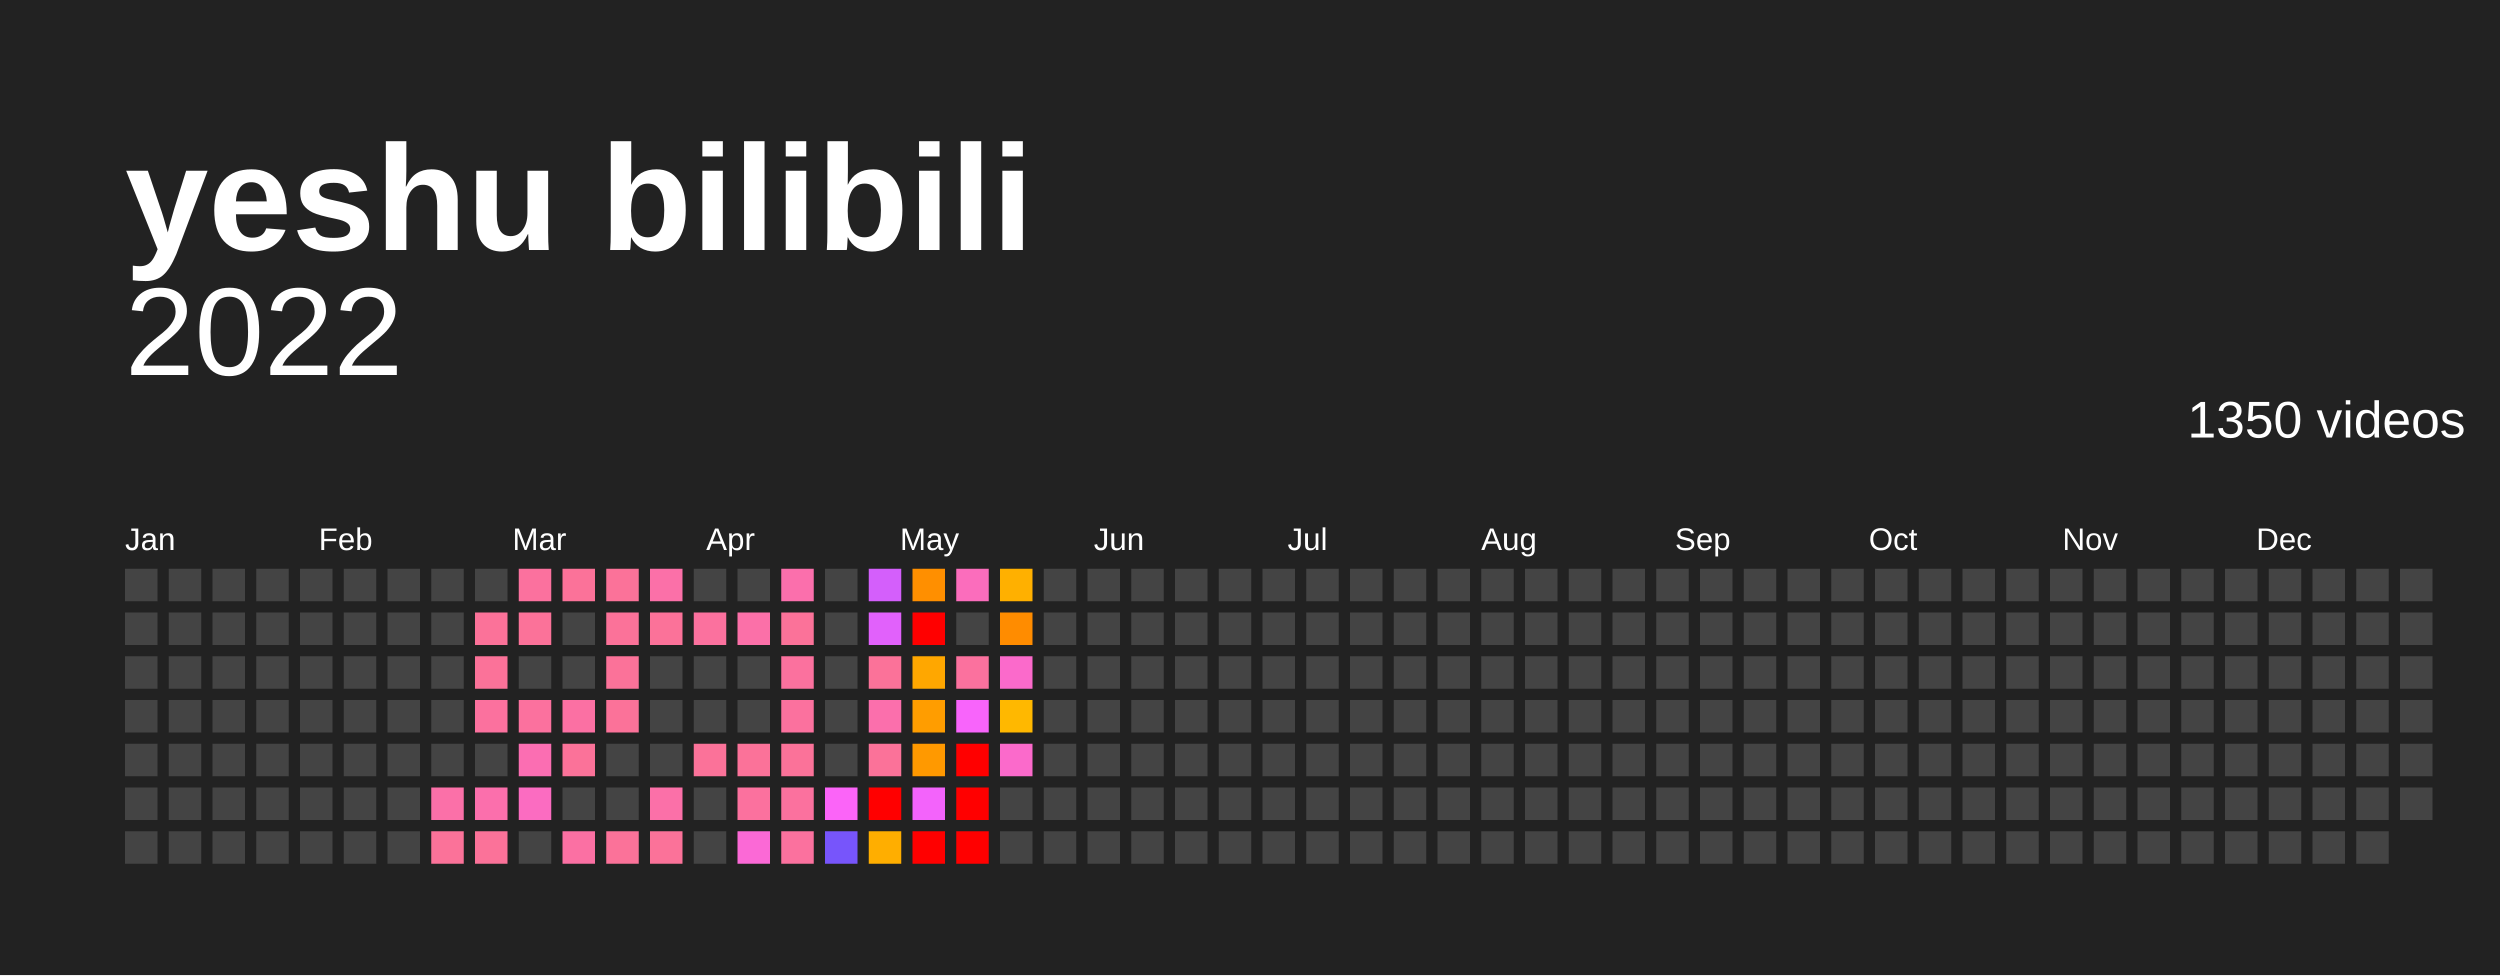
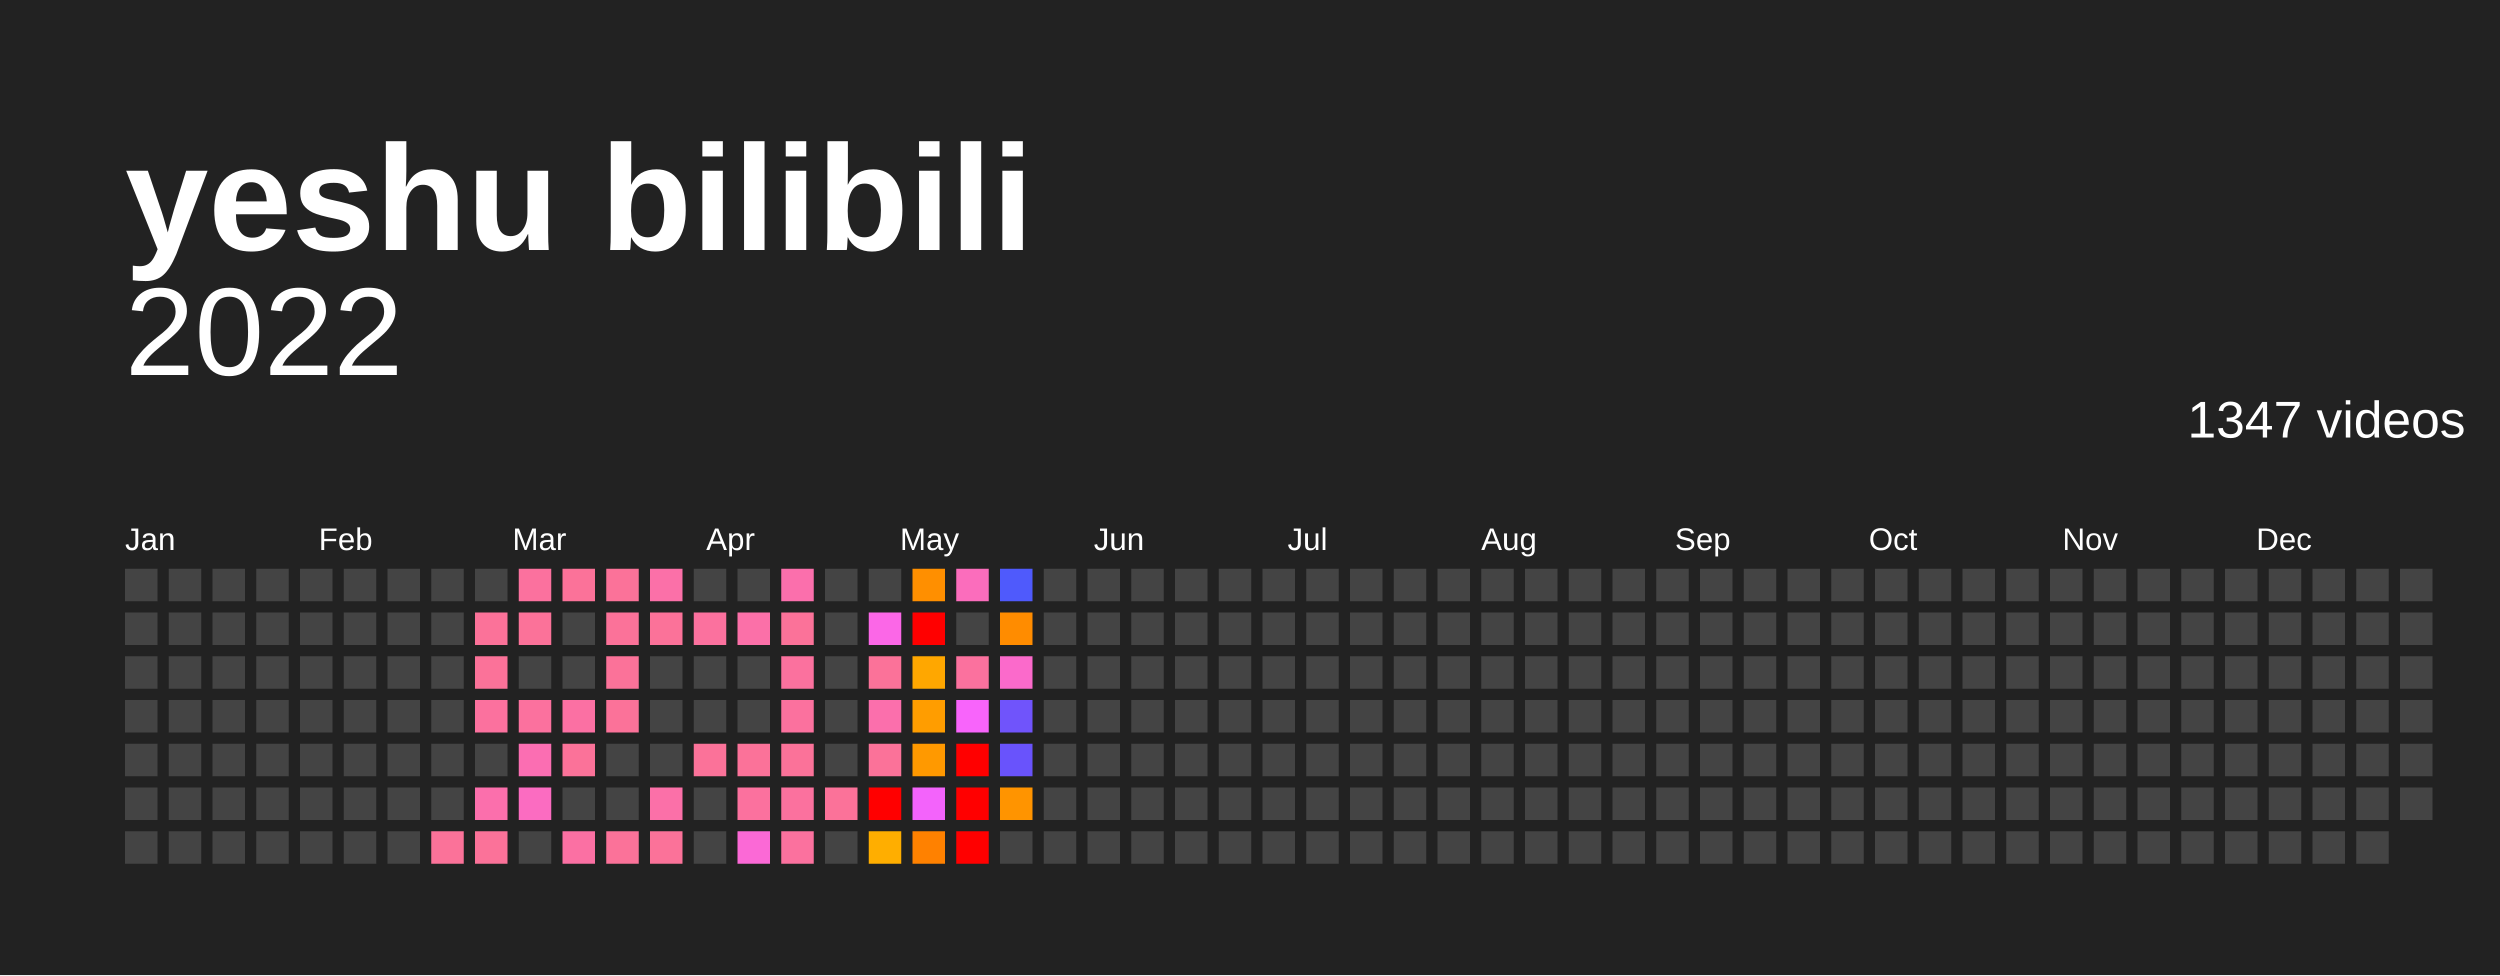
<svg xmlns="http://www.w3.org/2000/svg" baseProfile="full" height="78mm" version="1.1" viewBox="0,0,200,78" width="200mm">
  <defs />
  <rect fill="#222222" height="78" width="200" x="0" y="0" />
  <text fill="#FFFFFF" style="font-size:12px; font-family:Arial; font-weight:bold;" x="10" y="20">yeshu bilibili</text>
  <text alignment-baseline="hanging" fill="#FFFFFF" style="font-size:10.0px; font-family:Arial;" x="10" y="30">2022</text>
-   <text alignment-baseline="hanging" fill="#FFFFFF" style="font-size:4.125px; font-family:Arial;" x="175" y="35">1350 videos</text>
+   <text alignment-baseline="hanging" fill="#FFFFFF" style="font-size:4.125px; font-family:Arial;" x="175" y="35">1347 videos</text>
  <text fill="#FFFFFF" style="font-size:2.5px; font-family:Arial" x="10.0" y="44">Jan</text>
  <text fill="#FFFFFF" style="font-size:2.5px; font-family:Arial" x="25.5" y="44">Feb</text>
  <text fill="#FFFFFF" style="font-size:2.5px; font-family:Arial" x="41.0" y="44">Mar</text>
  <text fill="#FFFFFF" style="font-size:2.5px; font-family:Arial" x="56.5" y="44">Apr</text>
  <text fill="#FFFFFF" style="font-size:2.5px; font-family:Arial" x="72.0" y="44">May</text>
  <text fill="#FFFFFF" style="font-size:2.5px; font-family:Arial" x="87.5" y="44">Jun</text>
  <text fill="#FFFFFF" style="font-size:2.5px; font-family:Arial" x="103.0" y="44">Jul</text>
  <text fill="#FFFFFF" style="font-size:2.5px; font-family:Arial" x="118.5" y="44">Aug</text>
  <text fill="#FFFFFF" style="font-size:2.5px; font-family:Arial" x="134.0" y="44">Sep</text>
  <text fill="#FFFFFF" style="font-size:2.5px; font-family:Arial" x="149.5" y="44">Oct</text>
  <text fill="#FFFFFF" style="font-size:2.5px; font-family:Arial" x="165.0" y="44">Nov</text>
  <text fill="#FFFFFF" style="font-size:2.5px; font-family:Arial" x="180.5" y="44">Dec</text>
  <rect fill="#444444" height="2.6" width="2.6" x="10.0" y="45.5" />
  <rect fill="#444444" height="2.6" width="2.6" x="10.0" y="49.0" />
  <rect fill="#444444" height="2.6" width="2.6" x="10.0" y="52.5" />
  <rect fill="#444444" height="2.6" width="2.6" x="10.0" y="56.0" />
  <rect fill="#444444" height="2.6" width="2.6" x="10.0" y="59.5" />
  <rect fill="#444444" height="2.6" width="2.6" x="10.0" y="63.0" />
  <rect fill="#444444" height="2.6" width="2.6" x="10.0" y="66.5" />
  <rect fill="#444444" height="2.6" width="2.6" x="13.5" y="45.5" />
  <rect fill="#444444" height="2.6" width="2.6" x="13.5" y="49.0" />
  <rect fill="#444444" height="2.6" width="2.6" x="13.5" y="52.5" />
  <rect fill="#444444" height="2.6" width="2.6" x="13.5" y="56.0" />
  <rect fill="#444444" height="2.6" width="2.6" x="13.5" y="59.5" />
  <rect fill="#444444" height="2.6" width="2.6" x="13.5" y="63.0" />
  <rect fill="#444444" height="2.6" width="2.6" x="13.5" y="66.5" />
  <rect fill="#444444" height="2.6" width="2.6" x="17.0" y="45.5" />
  <rect fill="#444444" height="2.6" width="2.6" x="17.0" y="49.0" />
  <rect fill="#444444" height="2.6" width="2.6" x="17.0" y="52.5" />
  <rect fill="#444444" height="2.6" width="2.6" x="17.0" y="56.0" />
  <rect fill="#444444" height="2.6" width="2.6" x="17.0" y="59.5" />
  <rect fill="#444444" height="2.6" width="2.6" x="17.0" y="63.0" />
  <rect fill="#444444" height="2.6" width="2.6" x="17.0" y="66.5" />
  <rect fill="#444444" height="2.6" width="2.6" x="20.5" y="45.5" />
  <rect fill="#444444" height="2.6" width="2.6" x="20.5" y="49.0" />
  <rect fill="#444444" height="2.6" width="2.6" x="20.5" y="52.5" />
  <rect fill="#444444" height="2.6" width="2.6" x="20.5" y="56.0" />
  <rect fill="#444444" height="2.6" width="2.6" x="20.5" y="59.5" />
  <rect fill="#444444" height="2.6" width="2.6" x="20.5" y="63.0" />
  <rect fill="#444444" height="2.6" width="2.6" x="20.5" y="66.5" />
  <rect fill="#444444" height="2.6" width="2.6" x="24.0" y="45.5" />
  <rect fill="#444444" height="2.6" width="2.6" x="24.0" y="49.0" />
  <rect fill="#444444" height="2.6" width="2.6" x="24.0" y="52.5" />
  <rect fill="#444444" height="2.6" width="2.6" x="24.0" y="56.0" />
  <rect fill="#444444" height="2.6" width="2.6" x="24.0" y="59.5" />
  <rect fill="#444444" height="2.6" width="2.6" x="24.0" y="63.0" />
  <rect fill="#444444" height="2.6" width="2.6" x="24.0" y="66.5" />
  <rect fill="#444444" height="2.6" width="2.6" x="27.5" y="45.5" />
  <rect fill="#444444" height="2.6" width="2.6" x="27.5" y="49.0" />
  <rect fill="#444444" height="2.6" width="2.6" x="27.5" y="52.5" />
  <rect fill="#444444" height="2.6" width="2.6" x="27.5" y="56.0" />
  <rect fill="#444444" height="2.6" width="2.6" x="27.5" y="59.5" />
  <rect fill="#444444" height="2.6" width="2.6" x="27.5" y="63.0" />
  <rect fill="#444444" height="2.6" width="2.6" x="27.5" y="66.5" />
  <rect fill="#444444" height="2.6" width="2.6" x="31.0" y="45.5" />
  <rect fill="#444444" height="2.6" width="2.6" x="31.0" y="49.0" />
  <rect fill="#444444" height="2.6" width="2.6" x="31.0" y="52.5" />
  <rect fill="#444444" height="2.6" width="2.6" x="31.0" y="56.0" />
  <rect fill="#444444" height="2.6" width="2.6" x="31.0" y="59.5" />
  <rect fill="#444444" height="2.6" width="2.6" x="31.0" y="63.0" />
  <rect fill="#444444" height="2.6" width="2.6" x="31.0" y="66.5" />
  <rect fill="#444444" height="2.6" width="2.6" x="34.5" y="45.5" />
  <rect fill="#444444" height="2.6" width="2.6" x="34.5" y="49.0" />
  <rect fill="#444444" height="2.6" width="2.6" x="34.5" y="52.5" />
  <rect fill="#444444" height="2.6" width="2.6" x="34.5" y="56.0" />
  <rect fill="#444444" height="2.6" width="2.6" x="34.5" y="59.5" />
-   <rect fill="#fb70a8" height="2.6" width="2.6" x="34.5" y="63.0" />
+   <rect fill="#444444" height="2.6" width="2.6" x="34.5" y="63.0" />
  <rect fill="#fb7299" height="2.6" width="2.6" x="34.5" y="66.5" />
  <rect fill="#444444" height="2.6" width="2.6" x="38.0" y="45.5" />
  <rect fill="#fb7299" height="2.6" width="2.6" x="38.0" y="49.0" />
  <rect fill="#fb7299" height="2.6" width="2.6" x="38.0" y="52.5" />
  <rect fill="#fb719e" height="2.6" width="2.6" x="38.0" y="56.0" />
  <rect fill="#444444" height="2.6" width="2.6" x="38.0" y="59.5" />
  <rect fill="#fb6fac" height="2.6" width="2.6" x="38.0" y="63.0" />
  <rect fill="#fb7299" height="2.6" width="2.6" x="38.0" y="66.5" />
  <rect fill="#fb719e" height="2.6" width="2.6" x="41.5" y="45.5" />
  <rect fill="#fb7299" height="2.6" width="2.6" x="41.5" y="49.0" />
  <rect fill="#444444" height="2.6" width="2.6" x="41.5" y="52.5" />
  <rect fill="#fb719e" height="2.6" width="2.6" x="41.5" y="56.0" />
  <rect fill="#fb6eb2" height="2.6" width="2.6" x="41.5" y="59.5" />
  <rect fill="#fb6cc1" height="2.6" width="2.6" x="41.5" y="63.0" />
  <rect fill="#444444" height="2.6" width="2.6" x="41.5" y="66.5" />
  <rect fill="#fb7299" height="2.6" width="2.6" x="45.0" y="45.5" />
  <rect fill="#444444" height="2.6" width="2.6" x="45.0" y="49.0" />
  <rect fill="#444444" height="2.6" width="2.6" x="45.0" y="52.5" />
  <rect fill="#fb70a3" height="2.6" width="2.6" x="45.0" y="56.0" />
  <rect fill="#fb7299" height="2.6" width="2.6" x="45.0" y="59.5" />
  <rect fill="#444444" height="2.6" width="2.6" x="45.0" y="63.0" />
  <rect fill="#fb70a3" height="2.6" width="2.6" x="45.0" y="66.5" />
  <rect fill="#fb7299" height="2.6" width="2.6" x="48.5" y="45.5" />
  <rect fill="#fb7299" height="2.6" width="2.6" x="48.5" y="49.0" />
  <rect fill="#fb7299" height="2.6" width="2.6" x="48.5" y="52.5" />
  <rect fill="#fb7299" height="2.6" width="2.6" x="48.5" y="56.0" />
  <rect fill="#444444" height="2.6" width="2.6" x="48.5" y="59.5" />
  <rect fill="#444444" height="2.6" width="2.6" x="48.5" y="63.0" />
  <rect fill="#fb7299" height="2.6" width="2.6" x="48.5" y="66.5" />
  <rect fill="#fb70a8" height="2.6" width="2.6" x="52.0" y="45.5" />
  <rect fill="#fb7299" height="2.6" width="2.6" x="52.0" y="49.0" />
  <rect fill="#444444" height="2.6" width="2.6" x="52.0" y="52.5" />
  <rect fill="#444444" height="2.6" width="2.6" x="52.0" y="56.0" />
  <rect fill="#444444" height="2.6" width="2.6" x="52.0" y="59.5" />
  <rect fill="#fb70a8" height="2.6" width="2.6" x="52.0" y="63.0" />
  <rect fill="#fb7299" height="2.6" width="2.6" x="52.0" y="66.5" />
  <rect fill="#444444" height="2.6" width="2.6" x="55.5" y="45.5" />
  <rect fill="#fb719e" height="2.6" width="2.6" x="55.5" y="49.0" />
  <rect fill="#444444" height="2.6" width="2.6" x="55.5" y="52.5" />
  <rect fill="#444444" height="2.6" width="2.6" x="55.5" y="56.0" />
  <rect fill="#fb7299" height="2.6" width="2.6" x="55.5" y="59.5" />
  <rect fill="#444444" height="2.6" width="2.6" x="55.5" y="63.0" />
  <rect fill="#444444" height="2.6" width="2.6" x="55.5" y="66.5" />
  <rect fill="#444444" height="2.6" width="2.6" x="59.0" y="45.5" />
  <rect fill="#fb70a8" height="2.6" width="2.6" x="59.0" y="49.0" />
  <rect fill="#444444" height="2.6" width="2.6" x="59.0" y="52.5" />
  <rect fill="#444444" height="2.6" width="2.6" x="59.0" y="56.0" />
  <rect fill="#fb7299" height="2.6" width="2.6" x="59.0" y="59.5" />
  <rect fill="#fb719e" height="2.6" width="2.6" x="59.0" y="63.0" />
  <rect fill="#fb69d6" height="2.6" width="2.6" x="59.0" y="66.5" />
  <rect fill="#fb6fac" height="2.6" width="2.6" x="62.5" y="45.5" />
  <rect fill="#fb7299" height="2.6" width="2.6" x="62.5" y="49.0" />
  <rect fill="#fb719e" height="2.6" width="2.6" x="62.5" y="52.5" />
  <rect fill="#fb719e" height="2.6" width="2.6" x="62.5" y="56.0" />
  <rect fill="#fb7299" height="2.6" width="2.6" x="62.5" y="59.5" />
  <rect fill="#fb719e" height="2.6" width="2.6" x="62.5" y="63.0" />
  <rect fill="#fb719e" height="2.6" width="2.6" x="62.5" y="66.5" />
  <rect fill="#444444" height="2.6" width="2.6" x="66.0" y="45.5" />
  <rect fill="#444444" height="2.6" width="2.6" x="66.0" y="49.0" />
  <rect fill="#444444" height="2.6" width="2.6" x="66.0" y="52.5" />
  <rect fill="#444444" height="2.6" width="2.6" x="66.0" y="56.0" />
  <rect fill="#444444" height="2.6" width="2.6" x="66.0" y="59.5" />
-   <rect fill="#fb64f8" height="2.6" width="2.6" x="66.0" y="63.0" />
-   <rect fill="#7755fb" height="2.6" width="2.6" x="66.0" y="66.5" />
-   <rect fill="#d45ffb" height="2.6" width="2.6" x="69.5" y="45.5" />
-   <rect fill="#e161fb" height="2.6" width="2.6" x="69.5" y="49.0" />
+   <rect fill="#fb7299" height="2.6" width="2.6" x="66.0" y="63.0" />
+   <rect fill="#444444" height="2.6" width="2.6" x="66.0" y="66.5" />
+   <rect fill="#444444" height="2.6" width="2.6" x="69.5" y="45.5" />
+   <rect fill="#fb67e7" height="2.6" width="2.6" x="69.5" y="49.0" />
  <rect fill="#fb7299" height="2.6" width="2.6" x="69.5" y="52.5" />
  <rect fill="#fb6fac" height="2.6" width="2.6" x="69.5" y="56.0" />
  <rect fill="#fb7299" height="2.6" width="2.6" x="69.5" y="59.5" />
  <rect fill="red" height="2.6" width="2.6" x="69.5" y="63.0" />
  <rect fill="#ffae00" height="2.6" width="2.6" x="69.5" y="66.5" />
  <rect fill="#ff8f00" height="2.6" width="2.6" x="73.0" y="45.5" />
  <rect fill="red" height="2.6" width="2.6" x="73.0" y="49.0" />
  <rect fill="#ffa700" height="2.6" width="2.6" x="73.0" y="52.5" />
  <rect fill="#ff9d00" height="2.6" width="2.6" x="73.0" y="56.0" />
  <rect fill="#ff9900" height="2.6" width="2.6" x="73.0" y="59.5" />
  <rect fill="#f363fb" height="2.6" width="2.6" x="73.0" y="63.0" />
-   <rect fill="red" height="2.6" width="2.6" x="73.0" y="66.5" />
+   <rect fill="#ff8100" height="2.6" width="2.6" x="73.0" y="66.5" />
  <rect fill="#fb6dbc" height="2.6" width="2.6" x="76.5" y="45.5" />
  <rect fill="#444444" height="2.6" width="2.6" x="76.5" y="49.0" />
  <rect fill="#fb719e" height="2.6" width="2.6" x="76.5" y="52.5" />
  <rect fill="#f864fb" height="2.6" width="2.6" x="76.5" y="56.0" />
  <rect fill="red" height="2.6" width="2.6" x="76.5" y="59.5" />
  <rect fill="red" height="2.6" width="2.6" x="76.5" y="63.0" />
  <rect fill="red" height="2.6" width="2.6" x="76.5" y="66.5" />
-   <rect fill="#ffb000" height="2.6" width="2.6" x="80.0" y="45.5" />
+   <rect fill="#4f5afc" height="2.6" width="2.6" x="80.0" y="45.5" />
  <rect fill="#ff8c00" height="2.6" width="2.6" x="80.0" y="49.0" />
  <rect fill="#fb6acb" height="2.6" width="2.6" x="80.0" y="52.5" />
-   <rect fill="#ffb800" height="2.6" width="2.6" x="80.0" y="56.0" />
-   <rect fill="#fb6acb" height="2.6" width="2.6" x="80.0" y="59.5" />
-   <rect fill="#444444" height="2.6" width="2.6" x="80.0" y="63.0" />
+   <rect fill="#7054fb" height="2.6" width="2.6" x="80.0" y="56.0" />
+   <rect fill="#6953fc" height="2.6" width="2.6" x="80.0" y="59.5" />
+   <rect fill="#ff9400" height="2.6" width="2.6" x="80.0" y="63.0" />
  <rect fill="#444444" height="2.6" width="2.6" x="80.0" y="66.5" />
  <rect fill="#444444" height="2.6" width="2.6" x="83.5" y="45.5" />
  <rect fill="#444444" height="2.6" width="2.6" x="83.5" y="49.0" />
  <rect fill="#444444" height="2.6" width="2.6" x="83.5" y="52.5" />
  <rect fill="#444444" height="2.6" width="2.6" x="83.5" y="56.0" />
  <rect fill="#444444" height="2.6" width="2.6" x="83.5" y="59.5" />
  <rect fill="#444444" height="2.6" width="2.6" x="83.5" y="63.0" />
  <rect fill="#444444" height="2.6" width="2.6" x="83.5" y="66.5" />
  <rect fill="#444444" height="2.6" width="2.6" x="87.0" y="45.5" />
  <rect fill="#444444" height="2.6" width="2.6" x="87.0" y="49.0" />
  <rect fill="#444444" height="2.6" width="2.6" x="87.0" y="52.5" />
  <rect fill="#444444" height="2.6" width="2.6" x="87.0" y="56.0" />
  <rect fill="#444444" height="2.6" width="2.6" x="87.0" y="59.5" />
  <rect fill="#444444" height="2.6" width="2.6" x="87.0" y="63.0" />
  <rect fill="#444444" height="2.6" width="2.6" x="87.0" y="66.5" />
  <rect fill="#444444" height="2.6" width="2.6" x="90.5" y="45.5" />
  <rect fill="#444444" height="2.6" width="2.6" x="90.5" y="49.0" />
  <rect fill="#444444" height="2.6" width="2.6" x="90.5" y="52.5" />
  <rect fill="#444444" height="2.6" width="2.6" x="90.5" y="56.0" />
  <rect fill="#444444" height="2.6" width="2.6" x="90.5" y="59.5" />
  <rect fill="#444444" height="2.6" width="2.6" x="90.5" y="63.0" />
  <rect fill="#444444" height="2.6" width="2.6" x="90.5" y="66.5" />
  <rect fill="#444444" height="2.6" width="2.6" x="94.0" y="45.5" />
  <rect fill="#444444" height="2.6" width="2.6" x="94.0" y="49.0" />
  <rect fill="#444444" height="2.6" width="2.6" x="94.0" y="52.5" />
  <rect fill="#444444" height="2.6" width="2.6" x="94.0" y="56.0" />
  <rect fill="#444444" height="2.6" width="2.6" x="94.0" y="59.5" />
  <rect fill="#444444" height="2.6" width="2.6" x="94.0" y="63.0" />
  <rect fill="#444444" height="2.6" width="2.6" x="94.0" y="66.5" />
  <rect fill="#444444" height="2.6" width="2.6" x="97.5" y="45.5" />
  <rect fill="#444444" height="2.6" width="2.6" x="97.5" y="49.0" />
  <rect fill="#444444" height="2.6" width="2.6" x="97.5" y="52.5" />
  <rect fill="#444444" height="2.6" width="2.6" x="97.5" y="56.0" />
  <rect fill="#444444" height="2.6" width="2.6" x="97.5" y="59.5" />
  <rect fill="#444444" height="2.6" width="2.6" x="97.5" y="63.0" />
  <rect fill="#444444" height="2.6" width="2.6" x="97.5" y="66.5" />
  <rect fill="#444444" height="2.6" width="2.6" x="101.0" y="45.5" />
  <rect fill="#444444" height="2.6" width="2.6" x="101.0" y="49.0" />
  <rect fill="#444444" height="2.6" width="2.6" x="101.0" y="52.5" />
  <rect fill="#444444" height="2.6" width="2.6" x="101.0" y="56.0" />
  <rect fill="#444444" height="2.6" width="2.6" x="101.0" y="59.5" />
  <rect fill="#444444" height="2.6" width="2.6" x="101.0" y="63.0" />
  <rect fill="#444444" height="2.6" width="2.6" x="101.0" y="66.5" />
  <rect fill="#444444" height="2.6" width="2.6" x="104.5" y="45.5" />
  <rect fill="#444444" height="2.6" width="2.6" x="104.5" y="49.0" />
  <rect fill="#444444" height="2.6" width="2.6" x="104.5" y="52.5" />
  <rect fill="#444444" height="2.6" width="2.6" x="104.5" y="56.0" />
  <rect fill="#444444" height="2.6" width="2.6" x="104.5" y="59.5" />
  <rect fill="#444444" height="2.6" width="2.6" x="104.5" y="63.0" />
  <rect fill="#444444" height="2.6" width="2.6" x="104.5" y="66.5" />
  <rect fill="#444444" height="2.6" width="2.6" x="108.0" y="45.5" />
  <rect fill="#444444" height="2.6" width="2.6" x="108.0" y="49.0" />
  <rect fill="#444444" height="2.6" width="2.6" x="108.0" y="52.5" />
  <rect fill="#444444" height="2.6" width="2.6" x="108.0" y="56.0" />
  <rect fill="#444444" height="2.6" width="2.6" x="108.0" y="59.5" />
  <rect fill="#444444" height="2.6" width="2.6" x="108.0" y="63.0" />
  <rect fill="#444444" height="2.6" width="2.6" x="108.0" y="66.5" />
  <rect fill="#444444" height="2.6" width="2.6" x="111.5" y="45.5" />
  <rect fill="#444444" height="2.6" width="2.6" x="111.5" y="49.0" />
  <rect fill="#444444" height="2.6" width="2.6" x="111.5" y="52.5" />
  <rect fill="#444444" height="2.6" width="2.6" x="111.5" y="56.0" />
  <rect fill="#444444" height="2.6" width="2.6" x="111.5" y="59.5" />
  <rect fill="#444444" height="2.6" width="2.6" x="111.5" y="63.0" />
  <rect fill="#444444" height="2.6" width="2.6" x="111.5" y="66.5" />
  <rect fill="#444444" height="2.6" width="2.6" x="115.0" y="45.5" />
  <rect fill="#444444" height="2.6" width="2.6" x="115.0" y="49.0" />
  <rect fill="#444444" height="2.6" width="2.6" x="115.0" y="52.5" />
  <rect fill="#444444" height="2.6" width="2.6" x="115.0" y="56.0" />
  <rect fill="#444444" height="2.6" width="2.6" x="115.0" y="59.5" />
  <rect fill="#444444" height="2.6" width="2.6" x="115.0" y="63.0" />
  <rect fill="#444444" height="2.6" width="2.6" x="115.0" y="66.5" />
  <rect fill="#444444" height="2.6" width="2.6" x="118.5" y="45.5" />
  <rect fill="#444444" height="2.6" width="2.6" x="118.5" y="49.0" />
  <rect fill="#444444" height="2.6" width="2.6" x="118.5" y="52.5" />
  <rect fill="#444444" height="2.6" width="2.6" x="118.5" y="56.0" />
  <rect fill="#444444" height="2.6" width="2.6" x="118.5" y="59.5" />
  <rect fill="#444444" height="2.6" width="2.6" x="118.5" y="63.0" />
  <rect fill="#444444" height="2.6" width="2.6" x="118.5" y="66.5" />
  <rect fill="#444444" height="2.6" width="2.6" x="122.0" y="45.5" />
  <rect fill="#444444" height="2.6" width="2.6" x="122.0" y="49.0" />
  <rect fill="#444444" height="2.6" width="2.6" x="122.0" y="52.5" />
  <rect fill="#444444" height="2.6" width="2.6" x="122.0" y="56.0" />
  <rect fill="#444444" height="2.6" width="2.6" x="122.0" y="59.5" />
  <rect fill="#444444" height="2.6" width="2.6" x="122.0" y="63.0" />
  <rect fill="#444444" height="2.6" width="2.6" x="122.0" y="66.5" />
  <rect fill="#444444" height="2.6" width="2.6" x="125.5" y="45.5" />
  <rect fill="#444444" height="2.6" width="2.6" x="125.5" y="49.0" />
  <rect fill="#444444" height="2.6" width="2.6" x="125.5" y="52.5" />
  <rect fill="#444444" height="2.6" width="2.6" x="125.5" y="56.0" />
  <rect fill="#444444" height="2.6" width="2.6" x="125.5" y="59.5" />
  <rect fill="#444444" height="2.6" width="2.6" x="125.5" y="63.0" />
  <rect fill="#444444" height="2.6" width="2.6" x="125.5" y="66.5" />
  <rect fill="#444444" height="2.6" width="2.6" x="129.0" y="45.5" />
  <rect fill="#444444" height="2.6" width="2.6" x="129.0" y="49.0" />
  <rect fill="#444444" height="2.6" width="2.6" x="129.0" y="52.5" />
  <rect fill="#444444" height="2.6" width="2.6" x="129.0" y="56.0" />
  <rect fill="#444444" height="2.6" width="2.6" x="129.0" y="59.5" />
  <rect fill="#444444" height="2.6" width="2.6" x="129.0" y="63.0" />
  <rect fill="#444444" height="2.6" width="2.6" x="129.0" y="66.5" />
  <rect fill="#444444" height="2.6" width="2.6" x="132.5" y="45.5" />
  <rect fill="#444444" height="2.6" width="2.6" x="132.5" y="49.0" />
  <rect fill="#444444" height="2.6" width="2.6" x="132.5" y="52.5" />
  <rect fill="#444444" height="2.6" width="2.6" x="132.5" y="56.0" />
  <rect fill="#444444" height="2.6" width="2.6" x="132.5" y="59.5" />
  <rect fill="#444444" height="2.6" width="2.6" x="132.5" y="63.0" />
  <rect fill="#444444" height="2.6" width="2.6" x="132.5" y="66.5" />
  <rect fill="#444444" height="2.6" width="2.6" x="136.0" y="45.5" />
  <rect fill="#444444" height="2.6" width="2.6" x="136.0" y="49.0" />
  <rect fill="#444444" height="2.6" width="2.6" x="136.0" y="52.5" />
  <rect fill="#444444" height="2.6" width="2.6" x="136.0" y="56.0" />
  <rect fill="#444444" height="2.6" width="2.6" x="136.0" y="59.5" />
  <rect fill="#444444" height="2.6" width="2.6" x="136.0" y="63.0" />
  <rect fill="#444444" height="2.6" width="2.6" x="136.0" y="66.5" />
  <rect fill="#444444" height="2.6" width="2.6" x="139.5" y="45.5" />
  <rect fill="#444444" height="2.6" width="2.6" x="139.5" y="49.0" />
  <rect fill="#444444" height="2.6" width="2.6" x="139.5" y="52.5" />
  <rect fill="#444444" height="2.6" width="2.6" x="139.5" y="56.0" />
  <rect fill="#444444" height="2.6" width="2.6" x="139.5" y="59.5" />
  <rect fill="#444444" height="2.6" width="2.6" x="139.5" y="63.0" />
  <rect fill="#444444" height="2.6" width="2.6" x="139.5" y="66.5" />
  <rect fill="#444444" height="2.6" width="2.6" x="143.0" y="45.5" />
  <rect fill="#444444" height="2.6" width="2.6" x="143.0" y="49.0" />
  <rect fill="#444444" height="2.6" width="2.6" x="143.0" y="52.5" />
  <rect fill="#444444" height="2.6" width="2.6" x="143.0" y="56.0" />
  <rect fill="#444444" height="2.6" width="2.6" x="143.0" y="59.5" />
  <rect fill="#444444" height="2.6" width="2.6" x="143.0" y="63.0" />
  <rect fill="#444444" height="2.6" width="2.6" x="143.0" y="66.5" />
  <rect fill="#444444" height="2.6" width="2.6" x="146.5" y="45.5" />
  <rect fill="#444444" height="2.6" width="2.6" x="146.5" y="49.0" />
  <rect fill="#444444" height="2.6" width="2.6" x="146.5" y="52.5" />
  <rect fill="#444444" height="2.6" width="2.6" x="146.5" y="56.0" />
  <rect fill="#444444" height="2.6" width="2.6" x="146.5" y="59.5" />
  <rect fill="#444444" height="2.6" width="2.6" x="146.5" y="63.0" />
  <rect fill="#444444" height="2.6" width="2.6" x="146.5" y="66.5" />
  <rect fill="#444444" height="2.6" width="2.6" x="150.0" y="45.5" />
  <rect fill="#444444" height="2.6" width="2.6" x="150.0" y="49.0" />
  <rect fill="#444444" height="2.6" width="2.6" x="150.0" y="52.5" />
  <rect fill="#444444" height="2.6" width="2.6" x="150.0" y="56.0" />
  <rect fill="#444444" height="2.6" width="2.6" x="150.0" y="59.5" />
  <rect fill="#444444" height="2.6" width="2.6" x="150.0" y="63.0" />
  <rect fill="#444444" height="2.6" width="2.6" x="150.0" y="66.5" />
  <rect fill="#444444" height="2.6" width="2.6" x="153.5" y="45.5" />
  <rect fill="#444444" height="2.6" width="2.6" x="153.5" y="49.0" />
  <rect fill="#444444" height="2.6" width="2.6" x="153.5" y="52.5" />
  <rect fill="#444444" height="2.6" width="2.6" x="153.5" y="56.0" />
  <rect fill="#444444" height="2.6" width="2.6" x="153.5" y="59.5" />
  <rect fill="#444444" height="2.6" width="2.6" x="153.5" y="63.0" />
  <rect fill="#444444" height="2.6" width="2.6" x="153.5" y="66.5" />
  <rect fill="#444444" height="2.6" width="2.6" x="157.0" y="45.5" />
  <rect fill="#444444" height="2.6" width="2.6" x="157.0" y="49.0" />
  <rect fill="#444444" height="2.6" width="2.6" x="157.0" y="52.5" />
  <rect fill="#444444" height="2.6" width="2.6" x="157.0" y="56.0" />
  <rect fill="#444444" height="2.6" width="2.6" x="157.0" y="59.5" />
  <rect fill="#444444" height="2.6" width="2.6" x="157.0" y="63.0" />
  <rect fill="#444444" height="2.6" width="2.6" x="157.0" y="66.5" />
  <rect fill="#444444" height="2.6" width="2.6" x="160.5" y="45.5" />
  <rect fill="#444444" height="2.6" width="2.6" x="160.5" y="49.0" />
  <rect fill="#444444" height="2.6" width="2.6" x="160.5" y="52.5" />
  <rect fill="#444444" height="2.6" width="2.6" x="160.5" y="56.0" />
  <rect fill="#444444" height="2.6" width="2.6" x="160.5" y="59.5" />
  <rect fill="#444444" height="2.6" width="2.6" x="160.5" y="63.0" />
  <rect fill="#444444" height="2.6" width="2.6" x="160.5" y="66.5" />
  <rect fill="#444444" height="2.6" width="2.6" x="164.0" y="45.5" />
  <rect fill="#444444" height="2.6" width="2.6" x="164.0" y="49.0" />
  <rect fill="#444444" height="2.6" width="2.6" x="164.0" y="52.5" />
  <rect fill="#444444" height="2.6" width="2.6" x="164.0" y="56.0" />
  <rect fill="#444444" height="2.6" width="2.6" x="164.0" y="59.5" />
  <rect fill="#444444" height="2.6" width="2.6" x="164.0" y="63.0" />
  <rect fill="#444444" height="2.6" width="2.6" x="164.0" y="66.5" />
  <rect fill="#444444" height="2.6" width="2.6" x="167.5" y="45.5" />
  <rect fill="#444444" height="2.6" width="2.6" x="167.5" y="49.0" />
  <rect fill="#444444" height="2.6" width="2.6" x="167.5" y="52.5" />
  <rect fill="#444444" height="2.6" width="2.6" x="167.5" y="56.0" />
  <rect fill="#444444" height="2.6" width="2.6" x="167.5" y="59.5" />
  <rect fill="#444444" height="2.6" width="2.6" x="167.5" y="63.0" />
  <rect fill="#444444" height="2.6" width="2.6" x="167.5" y="66.5" />
  <rect fill="#444444" height="2.6" width="2.6" x="171.0" y="45.5" />
  <rect fill="#444444" height="2.6" width="2.6" x="171.0" y="49.0" />
  <rect fill="#444444" height="2.6" width="2.6" x="171.0" y="52.5" />
  <rect fill="#444444" height="2.6" width="2.6" x="171.0" y="56.0" />
  <rect fill="#444444" height="2.6" width="2.6" x="171.0" y="59.5" />
  <rect fill="#444444" height="2.6" width="2.6" x="171.0" y="63.0" />
  <rect fill="#444444" height="2.6" width="2.6" x="171.0" y="66.5" />
  <rect fill="#444444" height="2.6" width="2.6" x="174.5" y="45.5" />
  <rect fill="#444444" height="2.6" width="2.6" x="174.5" y="49.0" />
  <rect fill="#444444" height="2.6" width="2.6" x="174.5" y="52.5" />
  <rect fill="#444444" height="2.6" width="2.6" x="174.5" y="56.0" />
  <rect fill="#444444" height="2.6" width="2.6" x="174.5" y="59.5" />
  <rect fill="#444444" height="2.6" width="2.6" x="174.5" y="63.0" />
  <rect fill="#444444" height="2.6" width="2.6" x="174.5" y="66.5" />
  <rect fill="#444444" height="2.6" width="2.6" x="178.0" y="45.5" />
  <rect fill="#444444" height="2.6" width="2.6" x="178.0" y="49.0" />
  <rect fill="#444444" height="2.6" width="2.6" x="178.0" y="52.5" />
  <rect fill="#444444" height="2.6" width="2.6" x="178.0" y="56.0" />
  <rect fill="#444444" height="2.6" width="2.6" x="178.0" y="59.5" />
  <rect fill="#444444" height="2.6" width="2.6" x="178.0" y="63.0" />
  <rect fill="#444444" height="2.6" width="2.6" x="178.0" y="66.5" />
  <rect fill="#444444" height="2.6" width="2.6" x="181.5" y="45.5" />
  <rect fill="#444444" height="2.6" width="2.6" x="181.5" y="49.0" />
  <rect fill="#444444" height="2.6" width="2.6" x="181.5" y="52.5" />
  <rect fill="#444444" height="2.6" width="2.6" x="181.5" y="56.0" />
  <rect fill="#444444" height="2.6" width="2.6" x="181.5" y="59.5" />
  <rect fill="#444444" height="2.6" width="2.6" x="181.5" y="63.0" />
  <rect fill="#444444" height="2.6" width="2.6" x="181.5" y="66.5" />
  <rect fill="#444444" height="2.6" width="2.6" x="185.0" y="45.5" />
  <rect fill="#444444" height="2.6" width="2.6" x="185.0" y="49.0" />
  <rect fill="#444444" height="2.6" width="2.6" x="185.0" y="52.5" />
  <rect fill="#444444" height="2.6" width="2.6" x="185.0" y="56.0" />
  <rect fill="#444444" height="2.6" width="2.6" x="185.0" y="59.5" />
  <rect fill="#444444" height="2.6" width="2.6" x="185.0" y="63.0" />
  <rect fill="#444444" height="2.6" width="2.6" x="185.0" y="66.5" />
  <rect fill="#444444" height="2.6" width="2.6" x="188.5" y="45.5" />
  <rect fill="#444444" height="2.6" width="2.6" x="188.5" y="49.0" />
  <rect fill="#444444" height="2.6" width="2.6" x="188.5" y="52.5" />
  <rect fill="#444444" height="2.6" width="2.6" x="188.5" y="56.0" />
  <rect fill="#444444" height="2.6" width="2.6" x="188.5" y="59.5" />
  <rect fill="#444444" height="2.6" width="2.6" x="188.5" y="63.0" />
  <rect fill="#444444" height="2.6" width="2.6" x="188.5" y="66.5" />
  <rect fill="#444444" height="2.6" width="2.6" x="192.0" y="45.5" />
  <rect fill="#444444" height="2.6" width="2.6" x="192.0" y="49.0" />
  <rect fill="#444444" height="2.6" width="2.6" x="192.0" y="52.5" />
  <rect fill="#444444" height="2.6" width="2.6" x="192.0" y="56.0" />
  <rect fill="#444444" height="2.6" width="2.6" x="192.0" y="59.5" />
  <rect fill="#444444" height="2.6" width="2.6" x="192.0" y="63.0" />
</svg>
